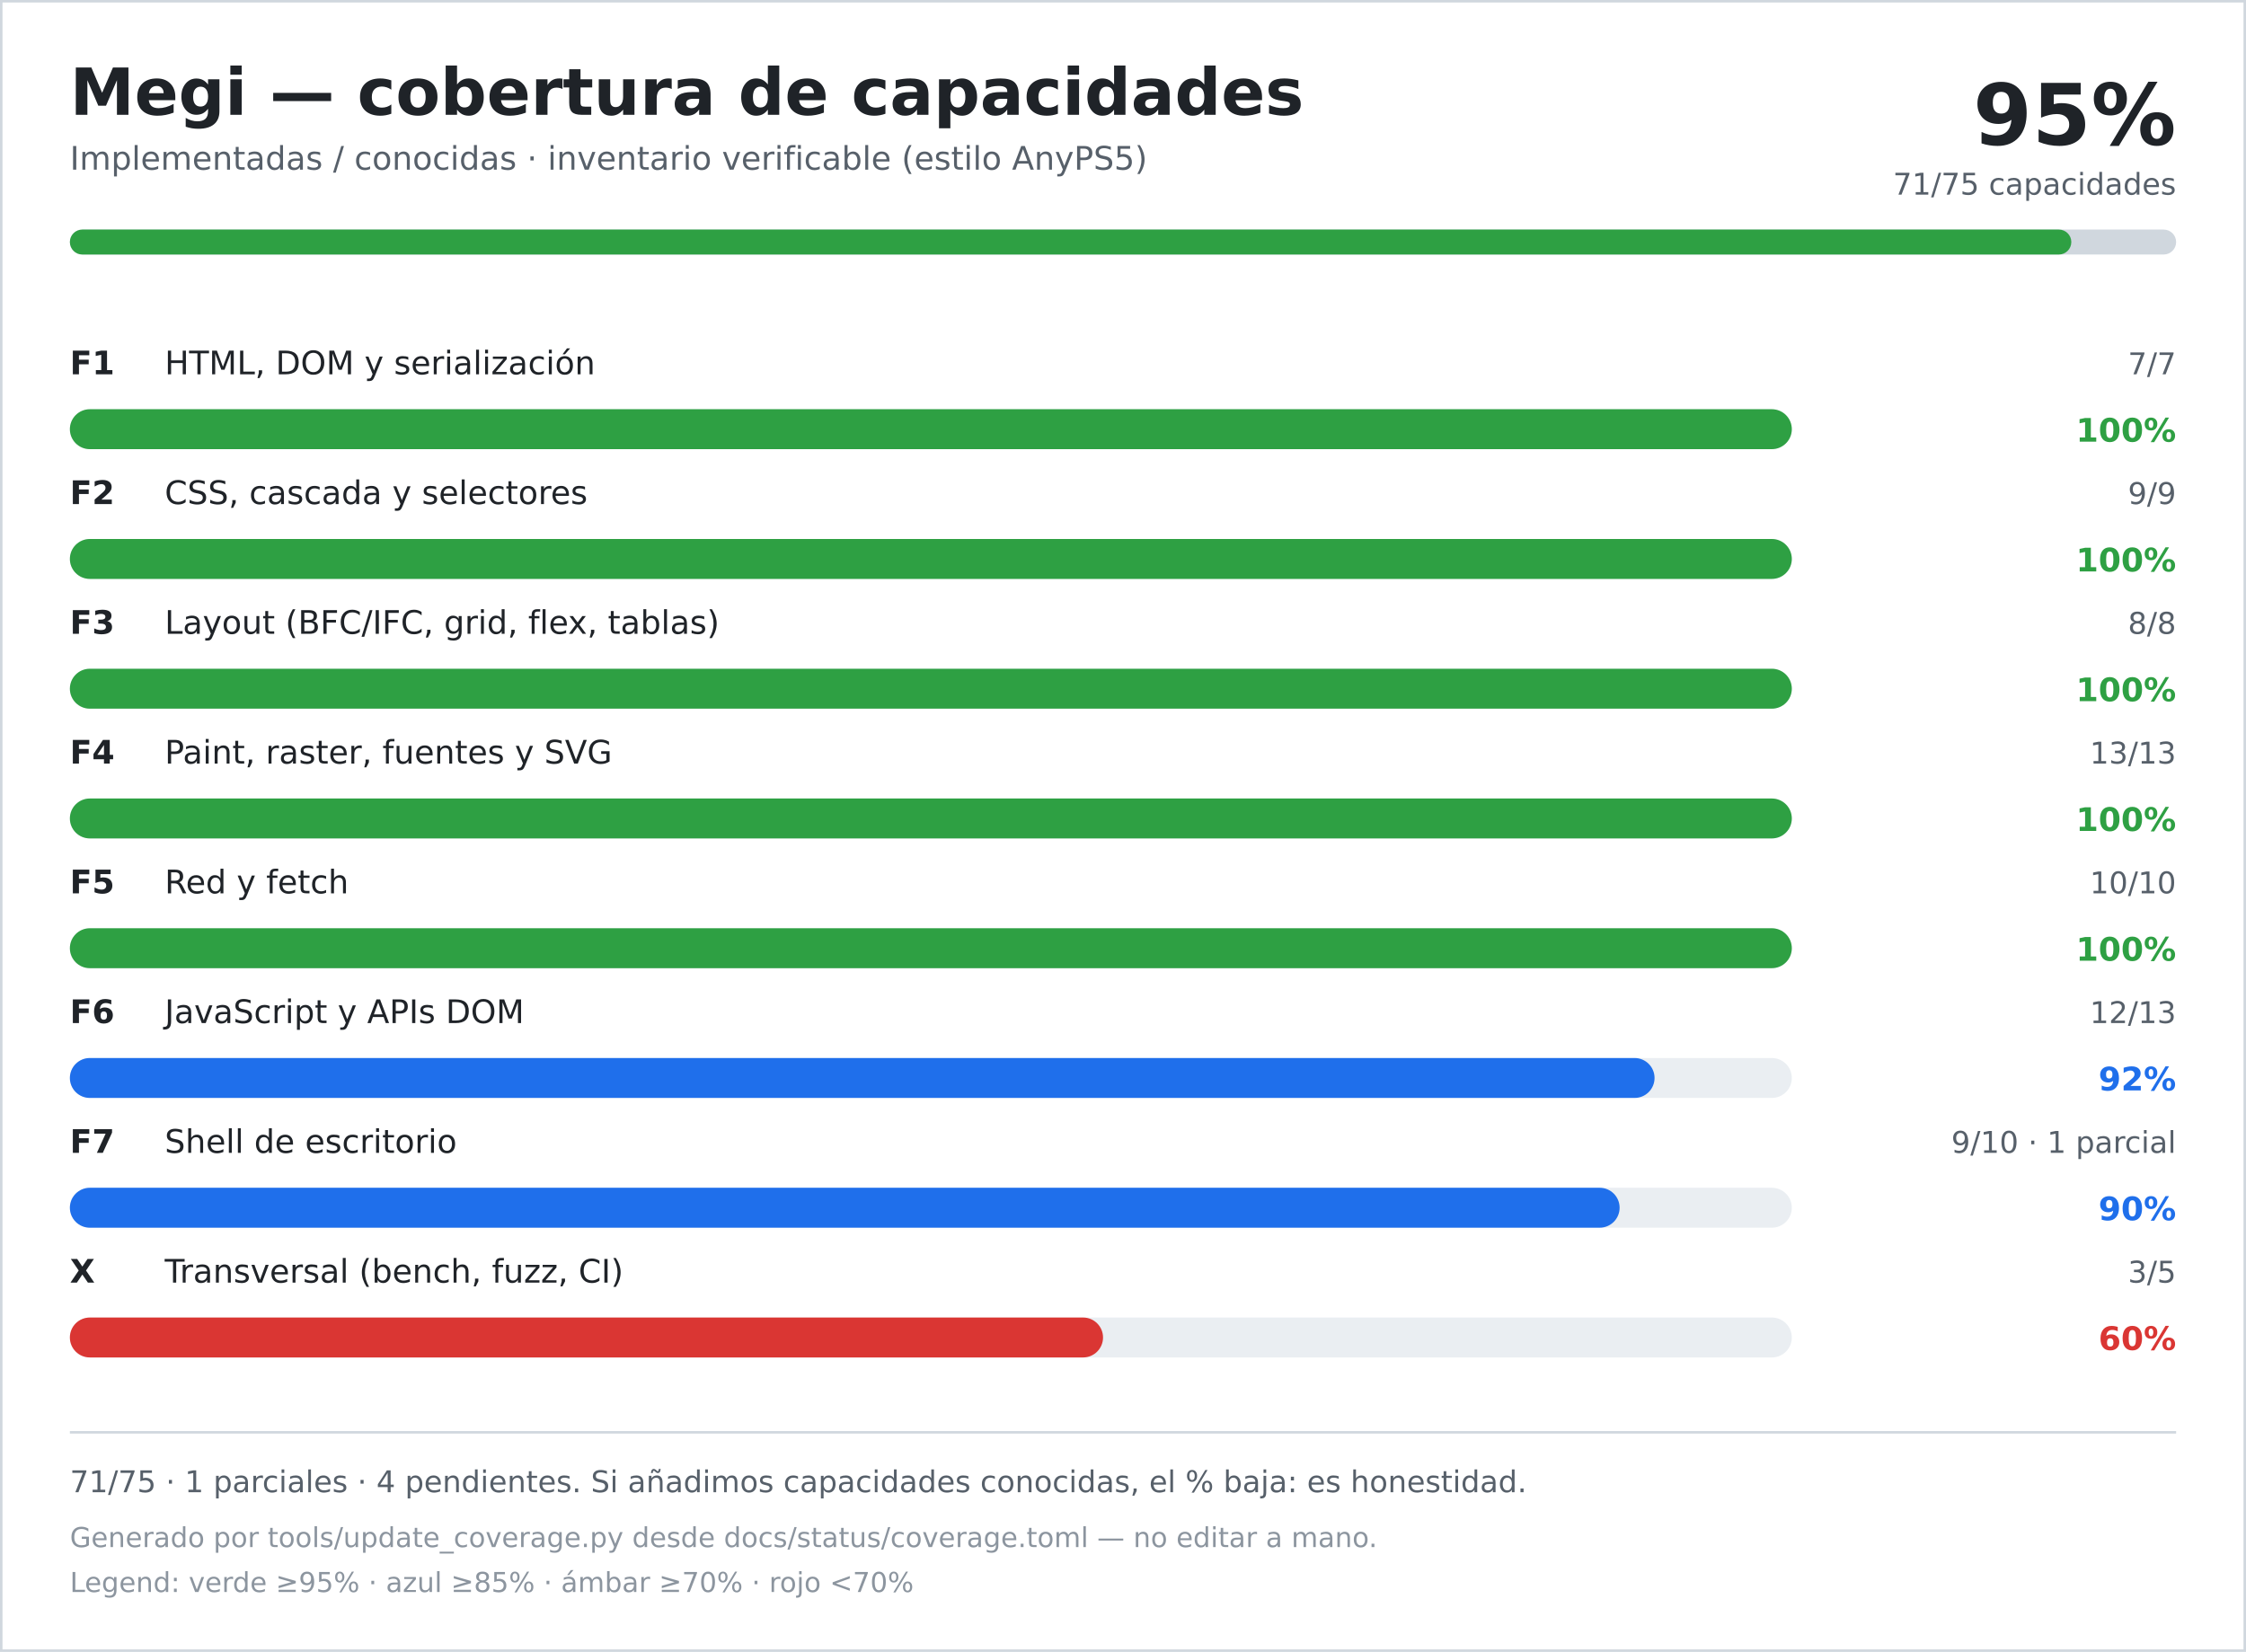
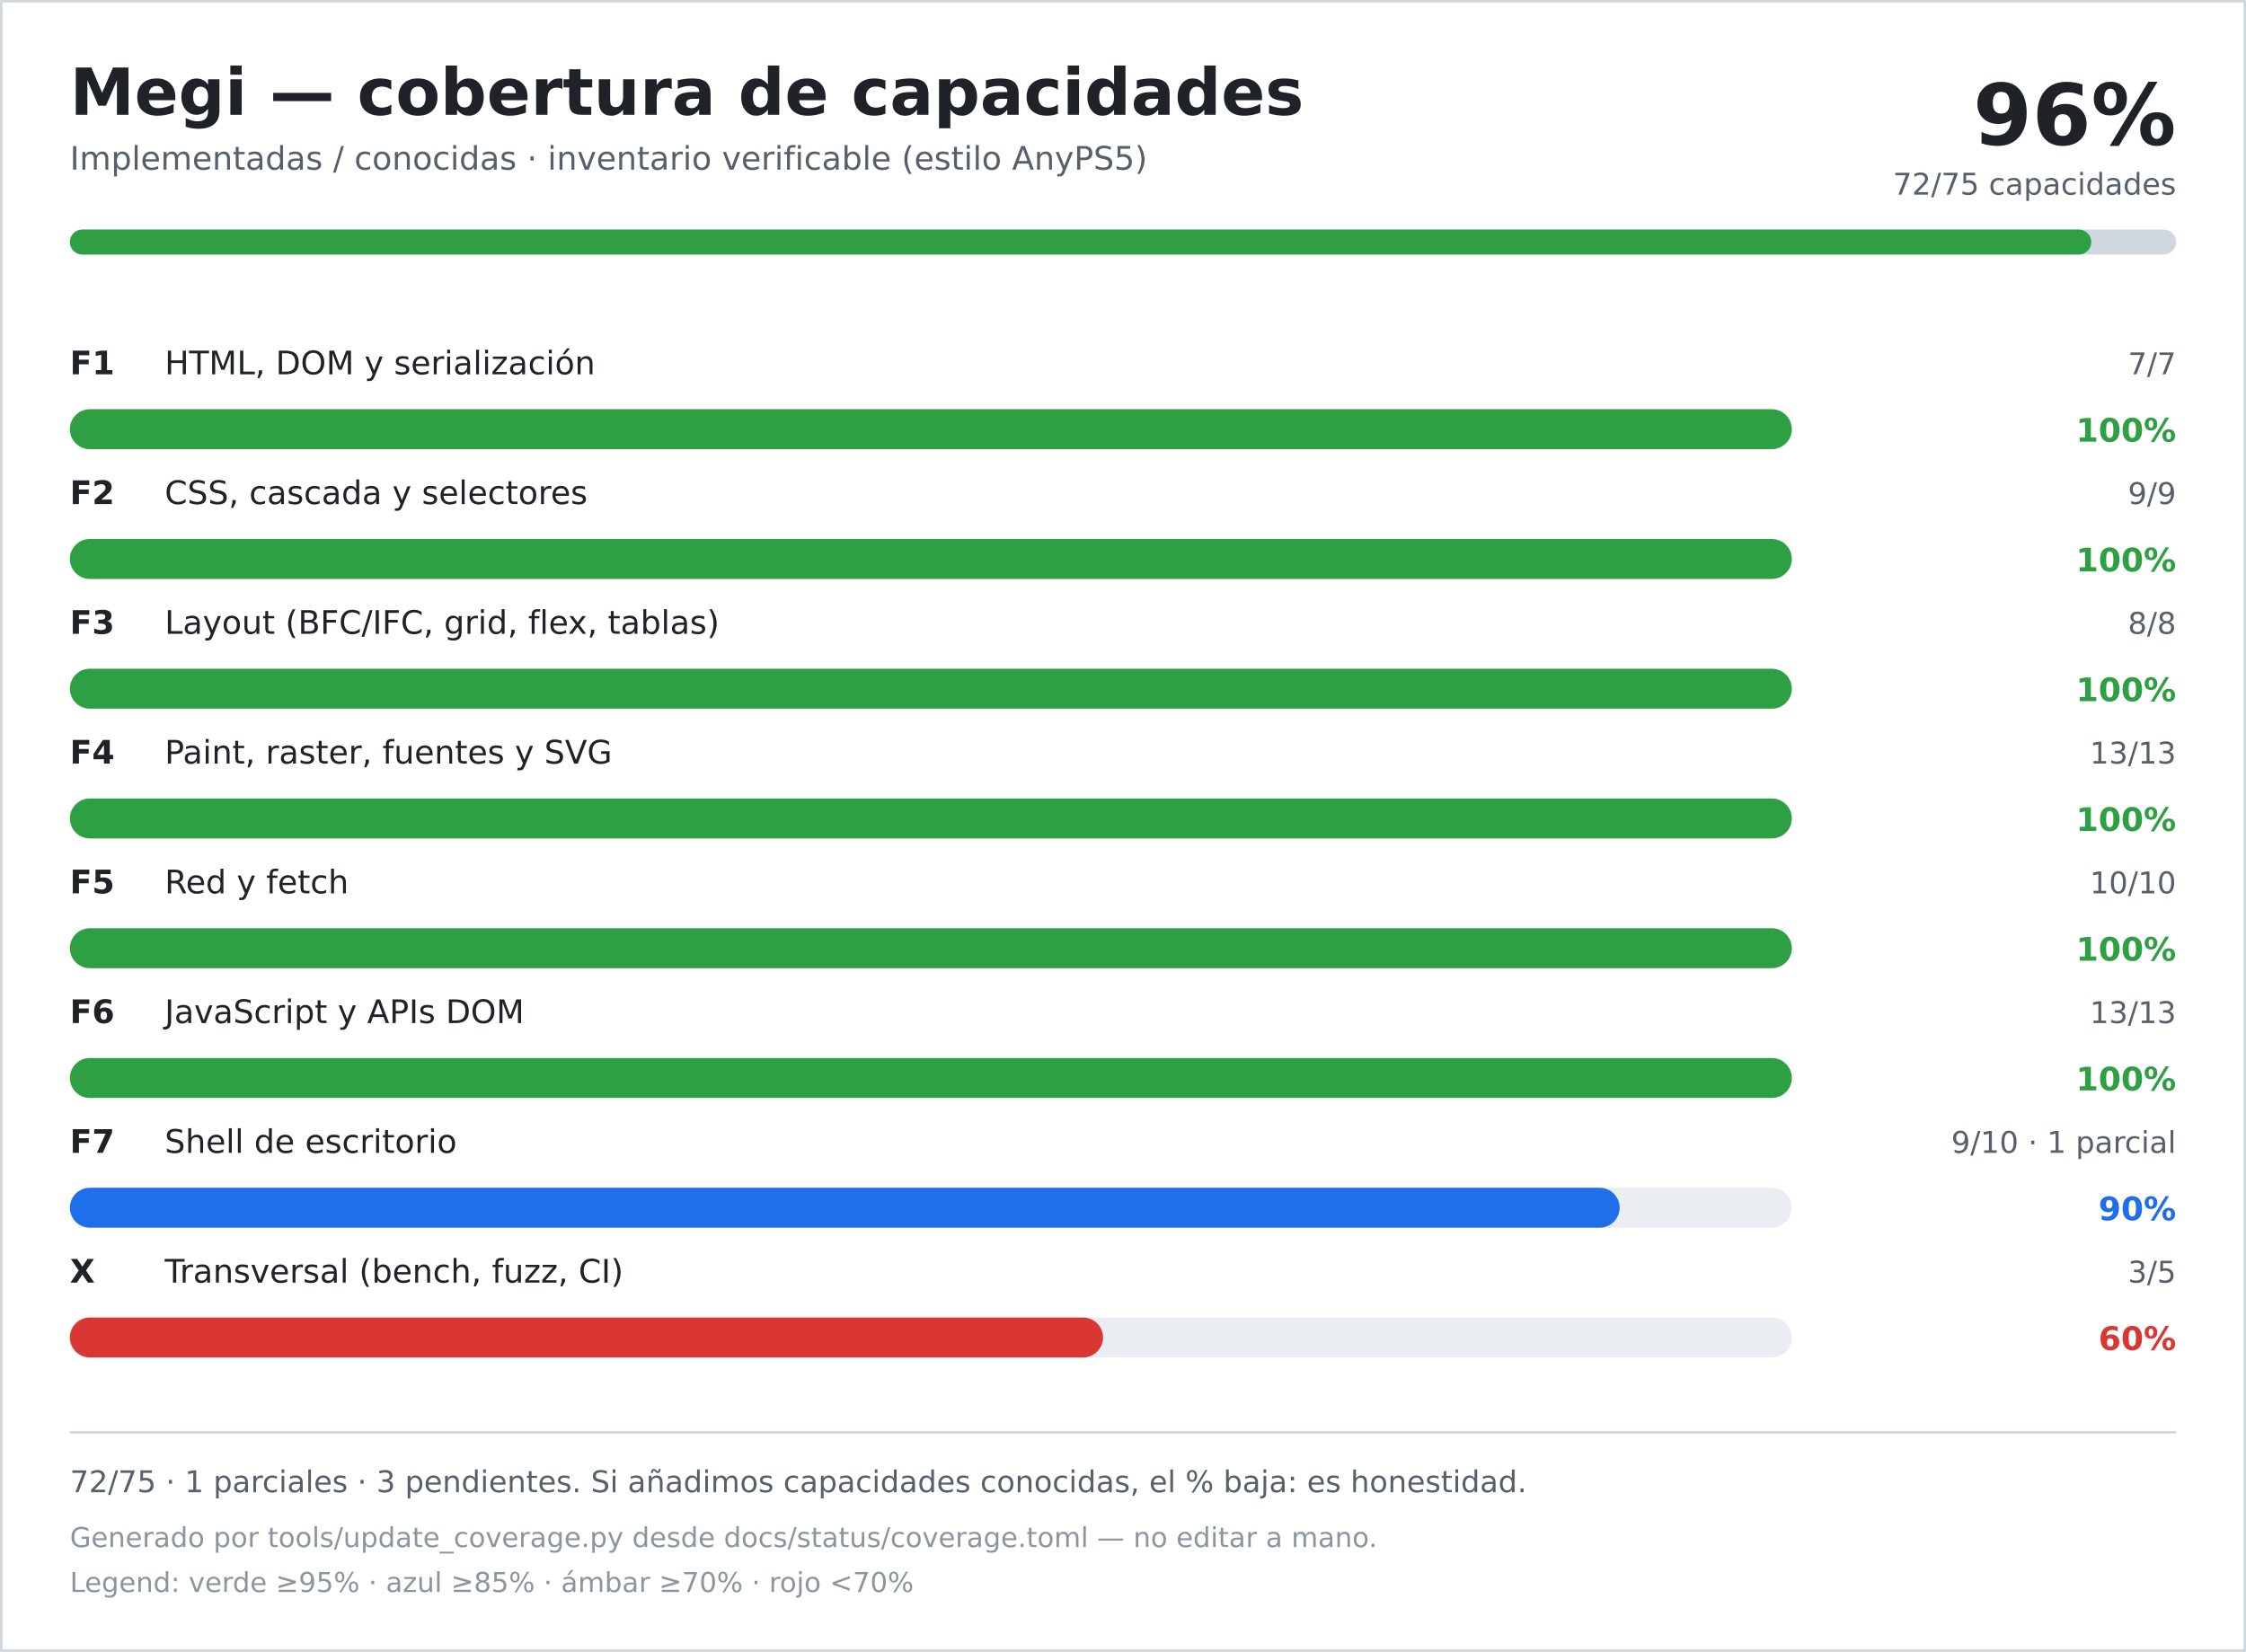
<svg xmlns="http://www.w3.org/2000/svg" width="900" height="662" viewBox="0 0 900 662" role="img" aria-labelledby="title desc">
  <rect width="900" height="662" fill="#ffffff" />
  <rect x="0.5" y="0.5" width="899" height="661" fill="none" stroke="#d0d7de" />
  <text x="28" y="46" font-family="DejaVu Sans, Verdana, sans-serif" font-size="26" font-weight="700" fill="#1f2328">Megi — cobertura de capacidades</text>
  <text x="28" y="68" font-family="DejaVu Sans, Verdana, sans-serif" font-size="13" fill="#57606a">Implementadas / conocidas · inventario verificable (estilo AnyPS5)</text>
-   <text x="872" y="58" text-anchor="end" font-family="DejaVu Sans, Verdana, sans-serif" font-size="34" font-weight="700" fill="#1f2328">95%</text>
-   <text x="872" y="78" text-anchor="end" font-family="DejaVu Sans, Verdana, sans-serif" font-size="12" fill="#57606a">71/75 capacidades</text>
+   <text x="872" y="58" text-anchor="end" font-family="DejaVu Sans, Verdana, sans-serif" font-size="34" font-weight="700" fill="#1f2328">96%</text>
+   <text x="872" y="78" text-anchor="end" font-family="DejaVu Sans, Verdana, sans-serif" font-size="12" fill="#57606a">72/75 capacidades</text>
  <rect x="28" y="92" width="844" height="10" rx="5" fill="#d0d7de" />
-   <rect x="28" y="92" width="802" height="10" rx="5" fill="#2ea043" />
+   <rect x="28" y="92" width="810" height="10" rx="5" fill="#2ea043" />
  <text x="28" y="150" font-family="DejaVu Sans, Verdana, sans-serif" font-size="13" font-weight="700" fill="#1f2328">F1</text>
  <text x="66" y="150" font-family="DejaVu Sans, Verdana, sans-serif" font-size="13" fill="#1f2328">HTML, DOM y serialización</text>
  <text x="872" y="150" text-anchor="end" font-family="DejaVu Sans, Verdana, sans-serif" font-size="12" fill="#57606a">7/7</text>
  <rect x="28" y="164" width="690" height="16" rx="8" fill="#eaeef2" />
  <rect x="28" y="164" width="690" height="16" rx="8" fill="#2ea043" />
  <text x="872" y="177" text-anchor="end" font-family="DejaVu Sans, Verdana, sans-serif" font-size="13" font-weight="700" fill="#2ea043">100%</text>
  <text x="28" y="202" font-family="DejaVu Sans, Verdana, sans-serif" font-size="13" font-weight="700" fill="#1f2328">F2</text>
  <text x="66" y="202" font-family="DejaVu Sans, Verdana, sans-serif" font-size="13" fill="#1f2328">CSS, cascada y selectores</text>
  <text x="872" y="202" text-anchor="end" font-family="DejaVu Sans, Verdana, sans-serif" font-size="12" fill="#57606a">9/9</text>
  <rect x="28" y="216" width="690" height="16" rx="8" fill="#eaeef2" />
  <rect x="28" y="216" width="690" height="16" rx="8" fill="#2ea043" />
  <text x="872" y="229" text-anchor="end" font-family="DejaVu Sans, Verdana, sans-serif" font-size="13" font-weight="700" fill="#2ea043">100%</text>
  <text x="28" y="254" font-family="DejaVu Sans, Verdana, sans-serif" font-size="13" font-weight="700" fill="#1f2328">F3</text>
  <text x="66" y="254" font-family="DejaVu Sans, Verdana, sans-serif" font-size="13" fill="#1f2328">Layout (BFC/IFC, grid, flex, tablas)</text>
  <text x="872" y="254" text-anchor="end" font-family="DejaVu Sans, Verdana, sans-serif" font-size="12" fill="#57606a">8/8</text>
  <rect x="28" y="268" width="690" height="16" rx="8" fill="#eaeef2" />
  <rect x="28" y="268" width="690" height="16" rx="8" fill="#2ea043" />
  <text x="872" y="281" text-anchor="end" font-family="DejaVu Sans, Verdana, sans-serif" font-size="13" font-weight="700" fill="#2ea043">100%</text>
  <text x="28" y="306" font-family="DejaVu Sans, Verdana, sans-serif" font-size="13" font-weight="700" fill="#1f2328">F4</text>
  <text x="66" y="306" font-family="DejaVu Sans, Verdana, sans-serif" font-size="13" fill="#1f2328">Paint, raster, fuentes y SVG</text>
  <text x="872" y="306" text-anchor="end" font-family="DejaVu Sans, Verdana, sans-serif" font-size="12" fill="#57606a">13/13</text>
  <rect x="28" y="320" width="690" height="16" rx="8" fill="#eaeef2" />
  <rect x="28" y="320" width="690" height="16" rx="8" fill="#2ea043" />
  <text x="872" y="333" text-anchor="end" font-family="DejaVu Sans, Verdana, sans-serif" font-size="13" font-weight="700" fill="#2ea043">100%</text>
  <text x="28" y="358" font-family="DejaVu Sans, Verdana, sans-serif" font-size="13" font-weight="700" fill="#1f2328">F5</text>
  <text x="66" y="358" font-family="DejaVu Sans, Verdana, sans-serif" font-size="13" fill="#1f2328">Red y fetch</text>
  <text x="872" y="358" text-anchor="end" font-family="DejaVu Sans, Verdana, sans-serif" font-size="12" fill="#57606a">10/10</text>
  <rect x="28" y="372" width="690" height="16" rx="8" fill="#eaeef2" />
  <rect x="28" y="372" width="690" height="16" rx="8" fill="#2ea043" />
  <text x="872" y="385" text-anchor="end" font-family="DejaVu Sans, Verdana, sans-serif" font-size="13" font-weight="700" fill="#2ea043">100%</text>
  <text x="28" y="410" font-family="DejaVu Sans, Verdana, sans-serif" font-size="13" font-weight="700" fill="#1f2328">F6</text>
  <text x="66" y="410" font-family="DejaVu Sans, Verdana, sans-serif" font-size="13" fill="#1f2328">JavaScript y APIs DOM</text>
-   <text x="872" y="410" text-anchor="end" font-family="DejaVu Sans, Verdana, sans-serif" font-size="12" fill="#57606a">12/13</text>
+   <text x="872" y="410" text-anchor="end" font-family="DejaVu Sans, Verdana, sans-serif" font-size="12" fill="#57606a">13/13</text>
  <rect x="28" y="424" width="690" height="16" rx="8" fill="#eaeef2" />
-   <rect x="28" y="424" width="635" height="16" rx="8" fill="#1f6feb" />
-   <text x="872" y="437" text-anchor="end" font-family="DejaVu Sans, Verdana, sans-serif" font-size="13" font-weight="700" fill="#1f6feb">92%</text>
+   <rect x="28" y="424" width="690" height="16" rx="8" fill="#2ea043" />
+   <text x="872" y="437" text-anchor="end" font-family="DejaVu Sans, Verdana, sans-serif" font-size="13" font-weight="700" fill="#2ea043">100%</text>
  <text x="28" y="462" font-family="DejaVu Sans, Verdana, sans-serif" font-size="13" font-weight="700" fill="#1f2328">F7</text>
  <text x="66" y="462" font-family="DejaVu Sans, Verdana, sans-serif" font-size="13" fill="#1f2328">Shell de escritorio</text>
  <text x="872" y="462" text-anchor="end" font-family="DejaVu Sans, Verdana, sans-serif" font-size="12" fill="#57606a">9/10 · 1 parcial</text>
  <rect x="28" y="476" width="690" height="16" rx="8" fill="#eaeef2" />
  <rect x="28" y="476" width="621" height="16" rx="8" fill="#1f6feb" />
  <text x="872" y="489" text-anchor="end" font-family="DejaVu Sans, Verdana, sans-serif" font-size="13" font-weight="700" fill="#1f6feb">90%</text>
  <text x="28" y="514" font-family="DejaVu Sans, Verdana, sans-serif" font-size="13" font-weight="700" fill="#1f2328">X</text>
  <text x="66" y="514" font-family="DejaVu Sans, Verdana, sans-serif" font-size="13" fill="#1f2328">Transversal (bench, fuzz, CI)</text>
  <text x="872" y="514" text-anchor="end" font-family="DejaVu Sans, Verdana, sans-serif" font-size="12" fill="#57606a">3/5</text>
  <rect x="28" y="528" width="690" height="16" rx="8" fill="#eaeef2" />
  <rect x="28" y="528" width="414" height="16" rx="8" fill="#da3633" />
  <text x="872" y="541" text-anchor="end" font-family="DejaVu Sans, Verdana, sans-serif" font-size="13" font-weight="700" fill="#da3633">60%</text>
  <line x1="28" y1="574" x2="872" y2="574" stroke="#d0d7de" />
-   <text x="28" y="598" font-family="DejaVu Sans, Verdana, sans-serif" font-size="12" fill="#57606a">71/75 · 1 parciales · 4 pendientes. Si añadimos capacidades conocidas, el % baja: es honestidad.</text>
+   <text x="28" y="598" font-family="DejaVu Sans, Verdana, sans-serif" font-size="12" fill="#57606a">72/75 · 1 parciales · 3 pendientes. Si añadimos capacidades conocidas, el % baja: es honestidad.</text>
  <text x="28" y="620" font-family="DejaVu Sans, Verdana, sans-serif" font-size="11" fill="#8c959f">Generado por tools/update_coverage.py desde docs/status/coverage.toml — no editar a mano.</text>
  <text x="28" y="638" font-family="DejaVu Sans, Verdana, sans-serif" font-size="11" fill="#8c959f">Legend: verde ≥95% · azul ≥85% · ámbar ≥70% · rojo &lt;70%</text>
</svg>
